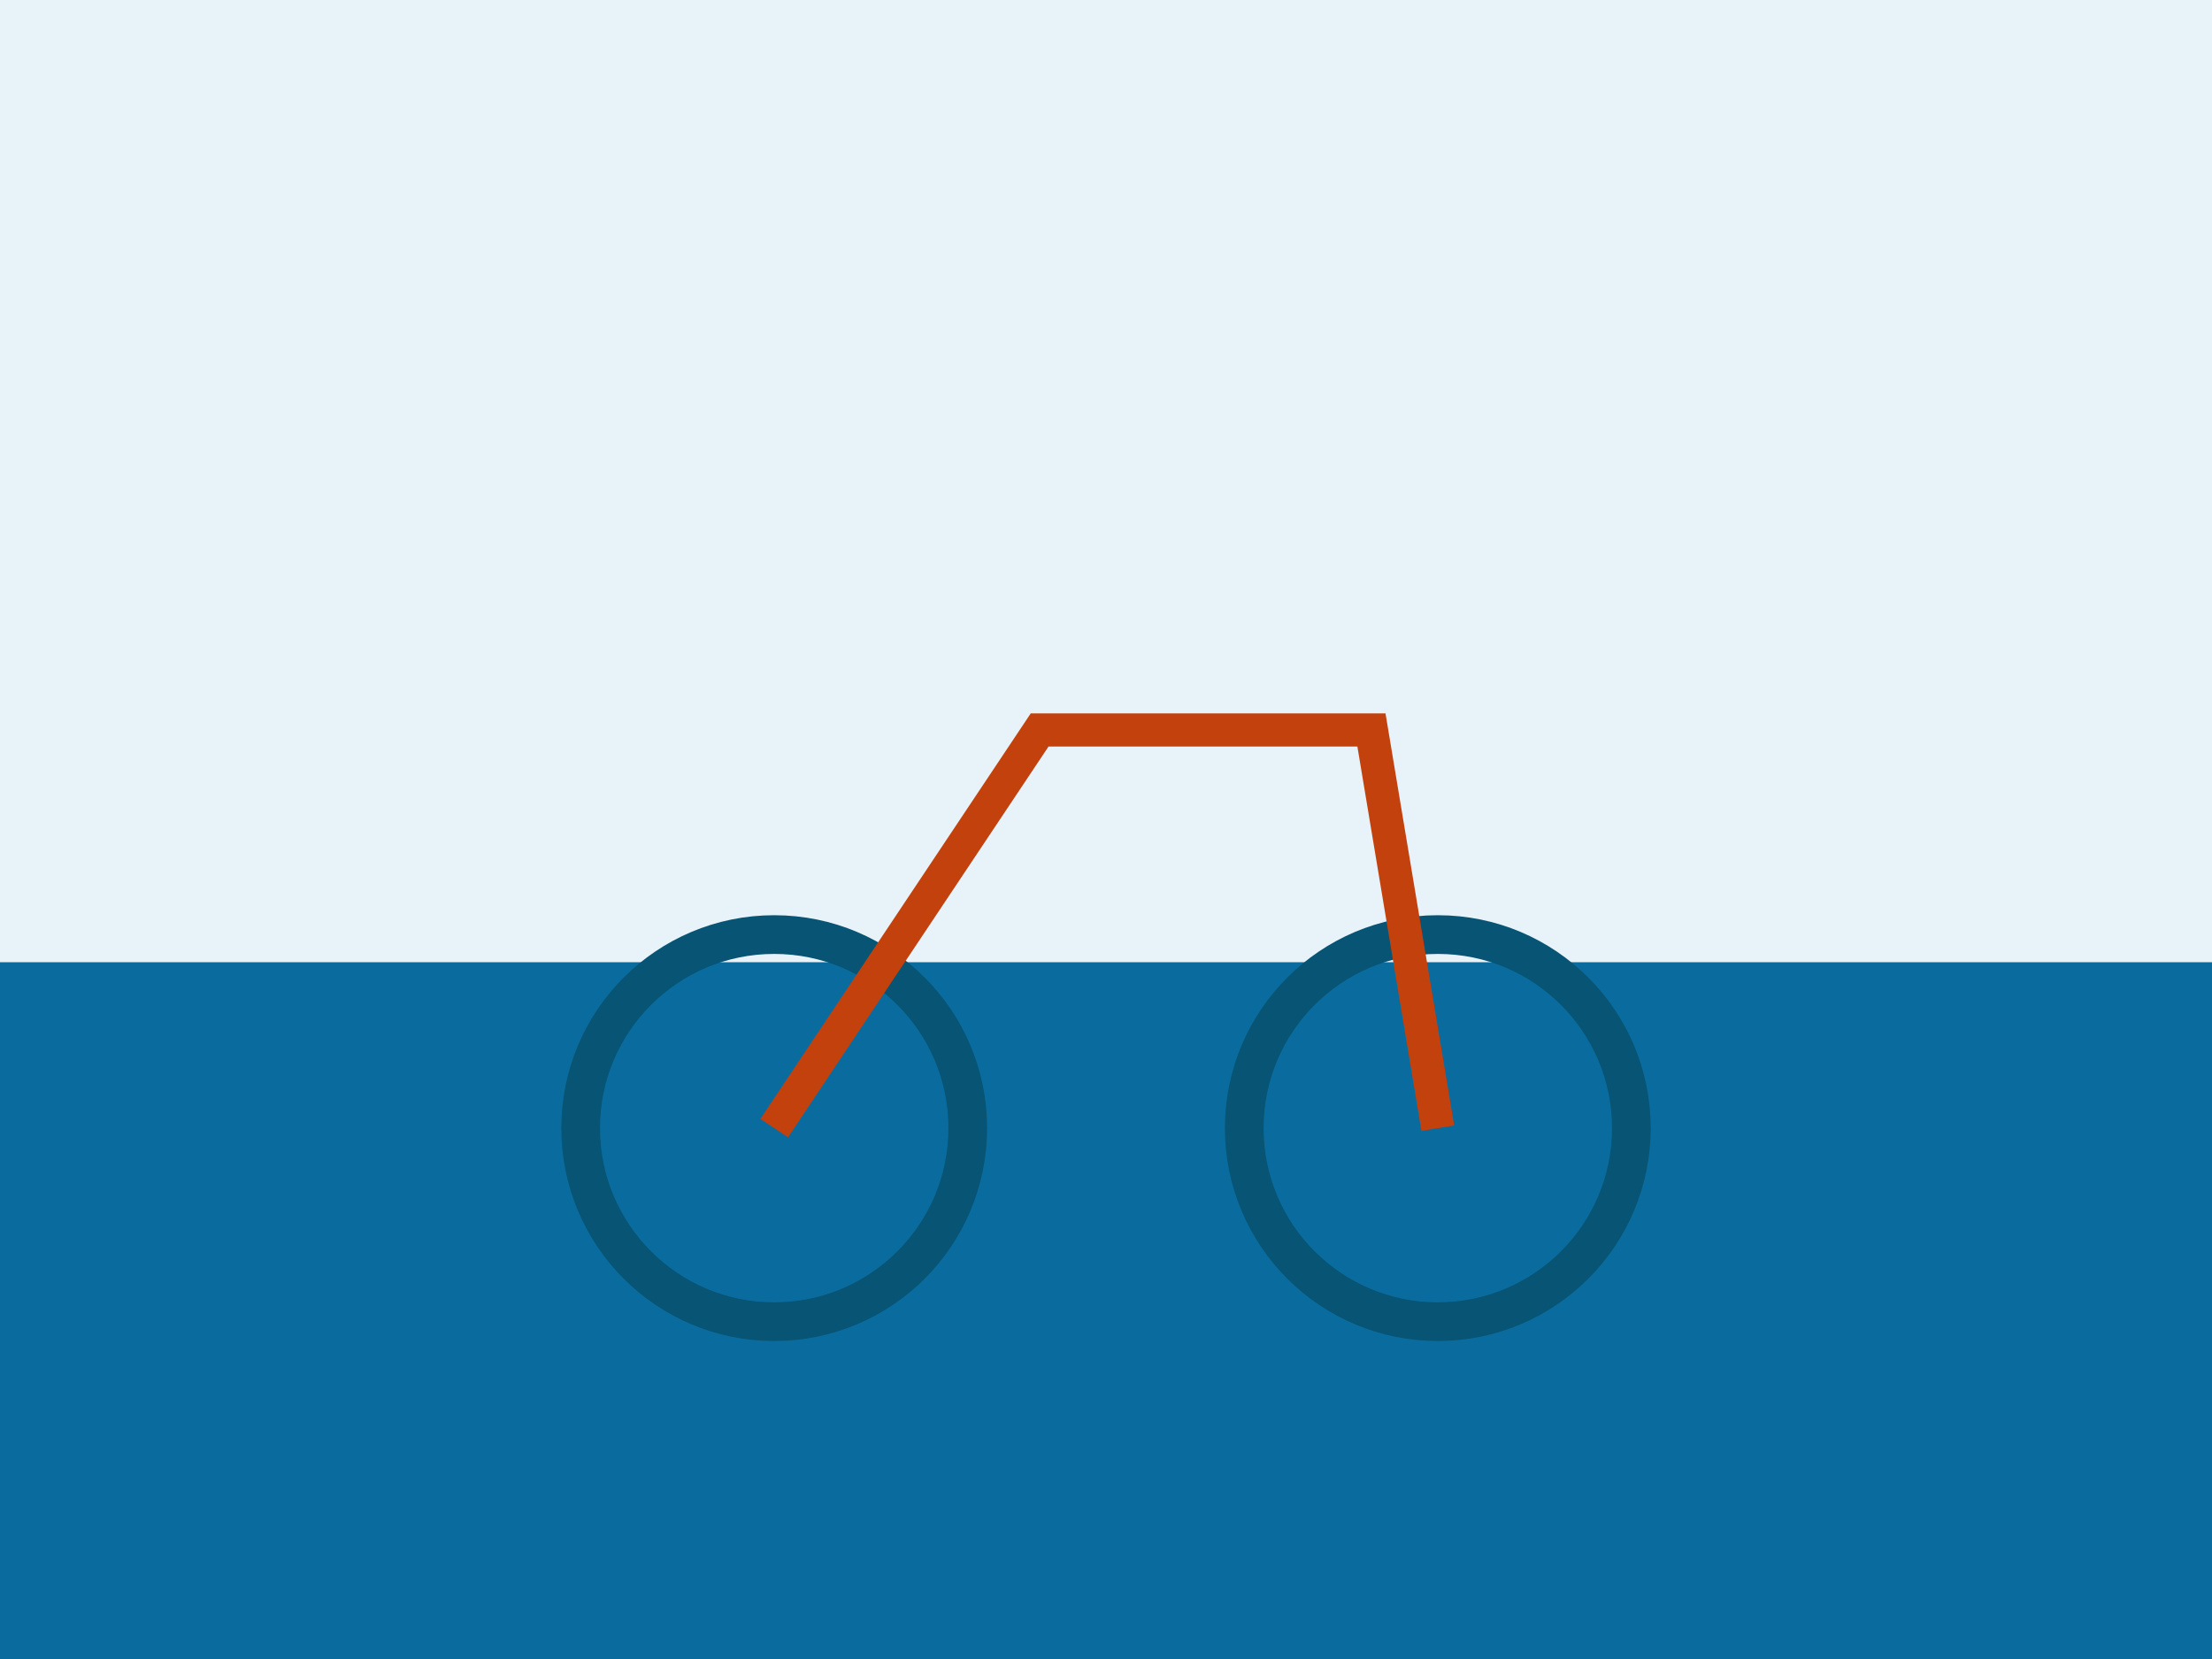
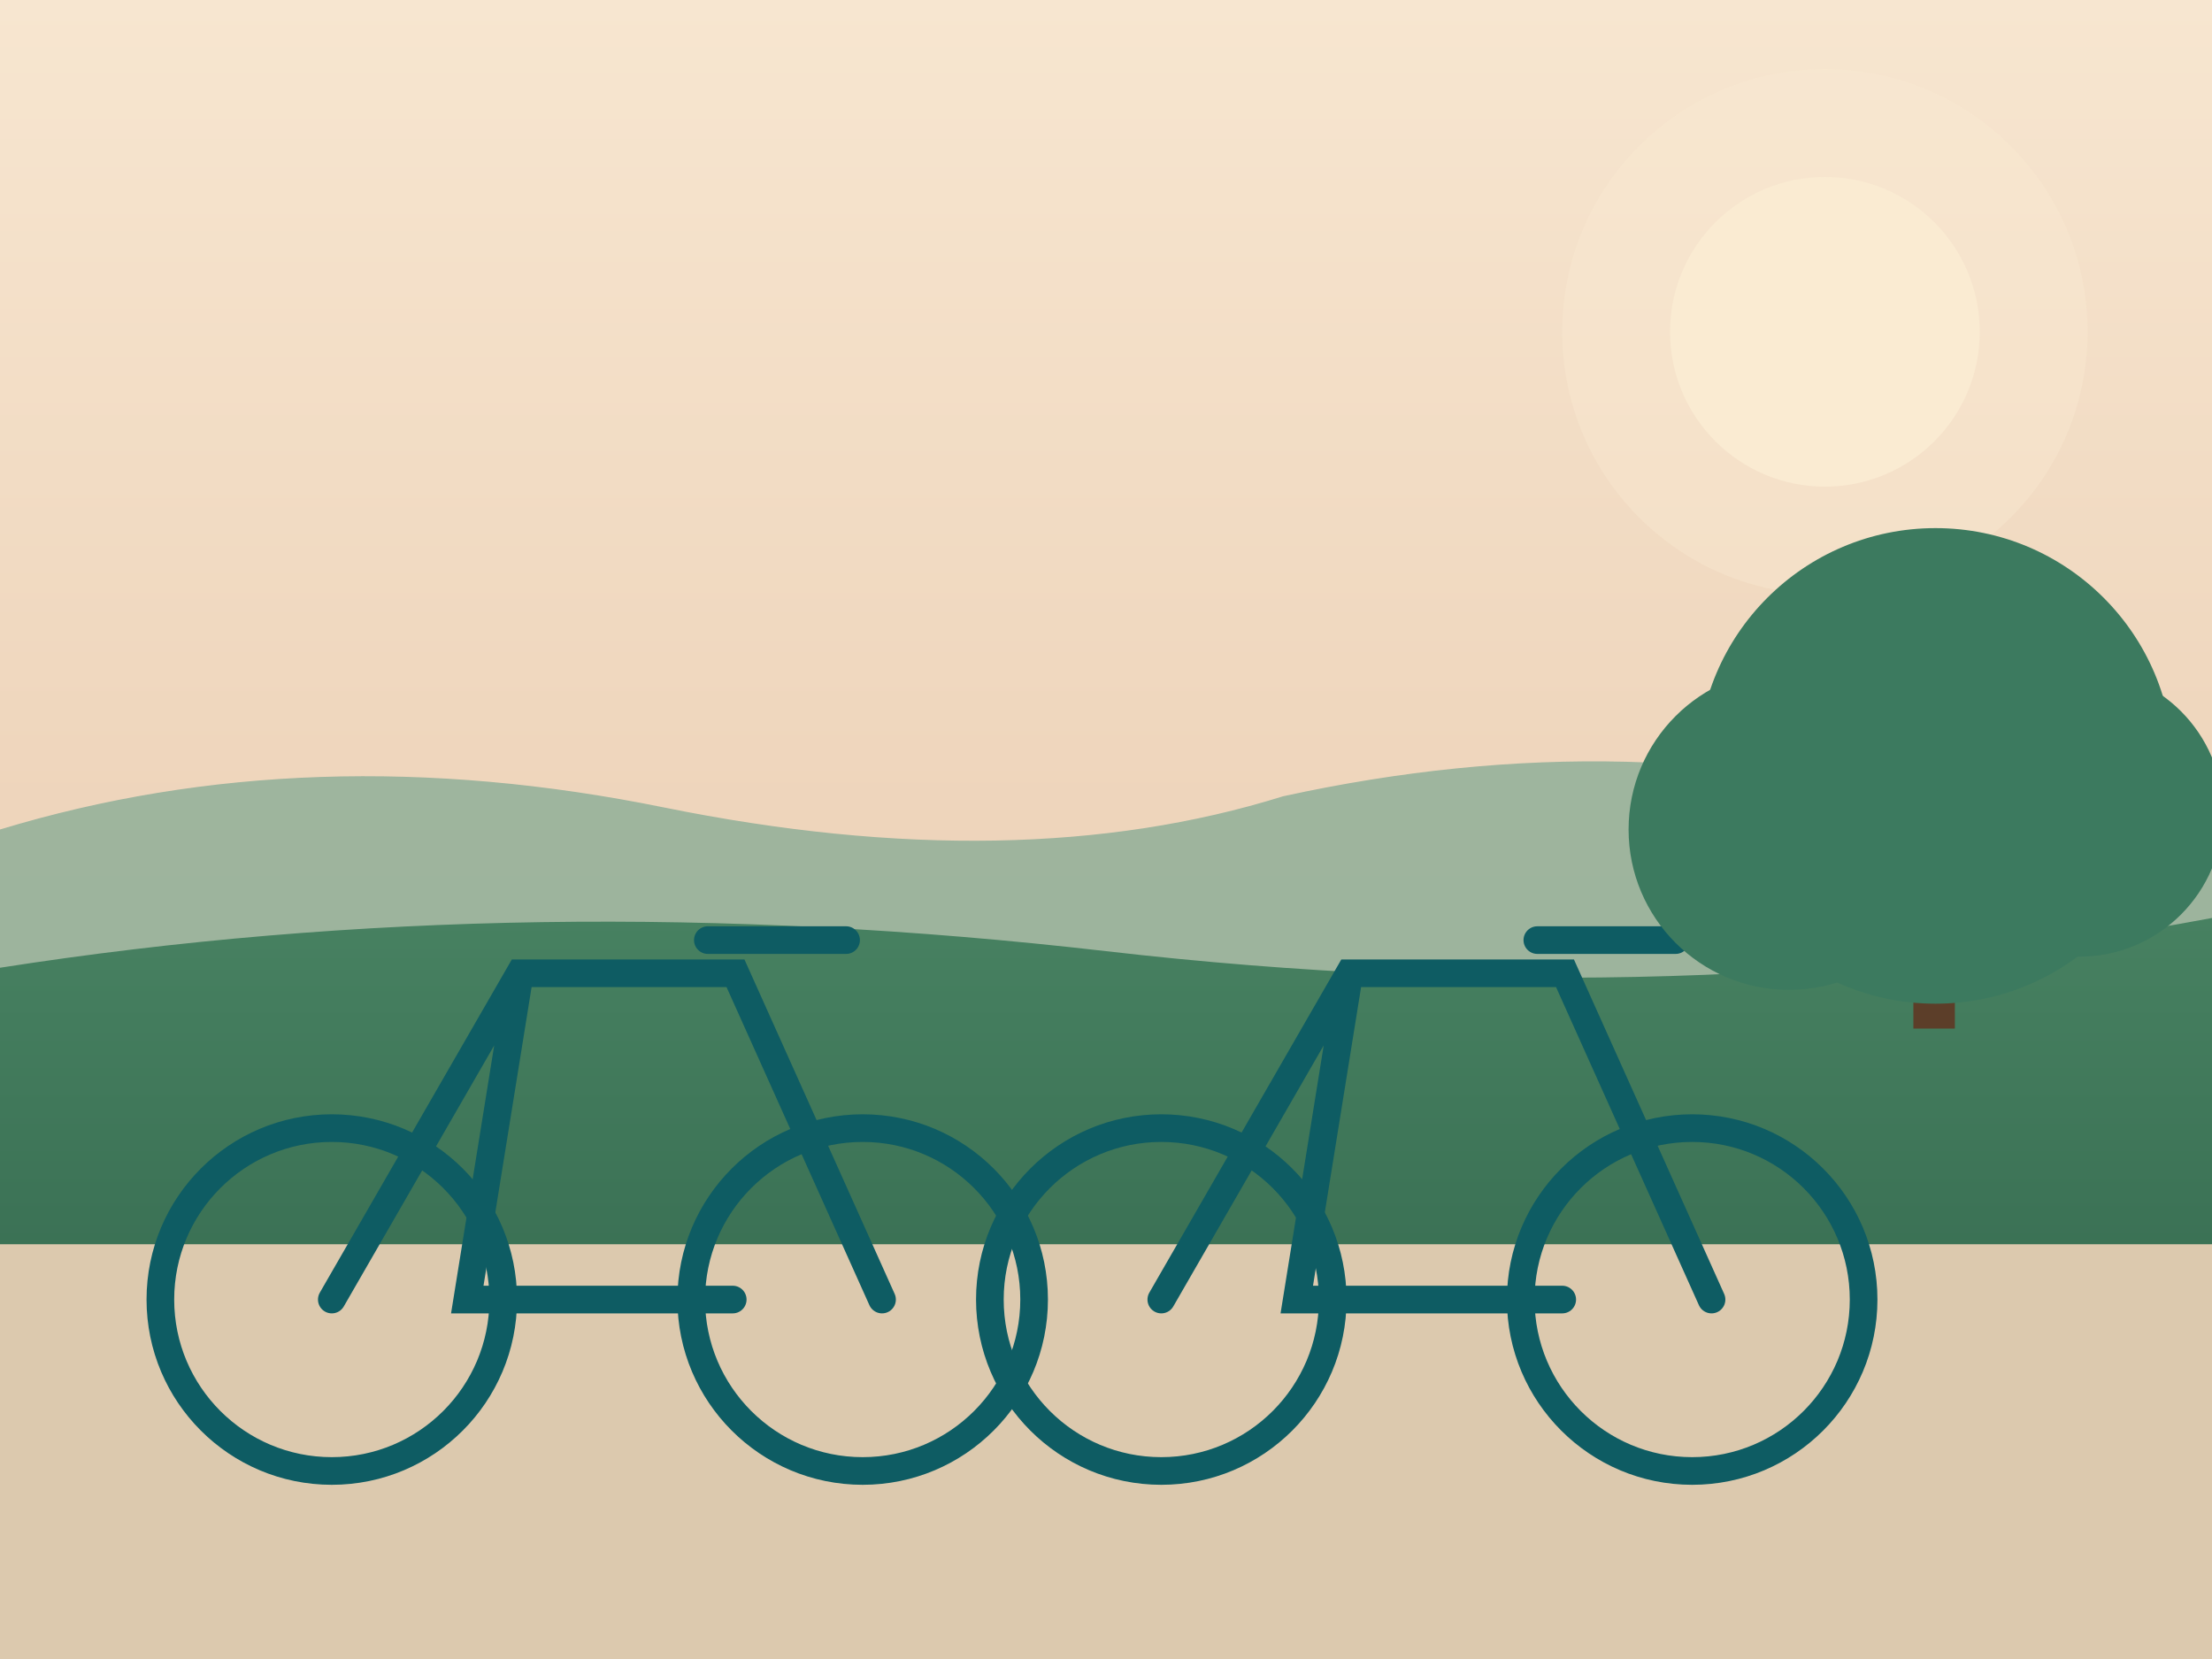
<svg xmlns="http://www.w3.org/2000/svg" viewBox="0 0 800 600" width="800" height="600" role="img" aria-label="Xe đạp cho khách mượn">
-   <rect width="800" height="600" fill="#E8F2F9" />
-   <rect y="348" width="800" height="252" fill="#0A6C9E" />
-   <circle cx="280" cy="408" r="70" fill="none" stroke="#075474" stroke-width="14" />
-   <circle cx="520" cy="408" r="70" fill="none" stroke="#075474" stroke-width="14" />
-   <polyline points="280,408 376,264 496,264 520,408" fill="none" stroke="#C2410C" stroke-width="12" />
+   <defs>
+     <linearGradient id="troi" x1="0" y1="0" x2="0" y2="1">
+       <stop offset="0" stop-color="#F7E6D0" />
+       <stop offset="1" stop-color="#E5C3A6" />
+     </linearGradient>
+     <linearGradient id="nuoc" x1="0" y1="0" x2="0" y2="1">
+       <stop offset="0" stop-color="#2E757A" />
+       <stop offset="1" stop-color="#12484F" />
+     </linearGradient>
+     <linearGradient id="co" x1="0" y1="0" x2="0" y2="1">
+       <stop offset="0" stop-color="#478161" />
+       <stop offset="1" stop-color="#2C5E46" />
+     </linearGradient>
+   </defs>
+   <rect width="800" height="600" fill="url(#troi)" />
+   <circle cx="660" cy="120" r="95" fill="#FAEBD2" opacity=".38" />
+   <circle cx="660" cy="120" r="56" fill="#FAEBD2" />
+   <path d="M0 300 Q112 266 240 292 T464 288 Q592 260 704 294 T800 284 L800 370 L0 370Z" fill="#89AC96" opacity=".8" />
+   <path d="M0 350 Q192 320 400 344 T800 332 L800 600 L0 600Z" fill="url(#co)" />
+   <rect y="450" width="800" height="150" fill="#DCC9AE" />
+   <g fill="none" stroke="#0E5C63" stroke-width="10" stroke-linecap="round">
+     <circle cx="120" cy="470" r="62" />
+     <circle cx="312" cy="470" r="62" />
+     <path d="M120 470 l68 -118 h78 l53 118 M188 352 l-19 118 h96" />
+     <path d="M256 340 h50" />
+   </g>
+   <g fill="none" stroke="#0E5C63" stroke-width="10" stroke-linecap="round">
+     <circle cx="420" cy="470" r="62" />
+     <circle cx="612" cy="470" r="62" />
+     <path d="M420 470 l68 -118 h78 l53 118 M488 352 l-19 118 h96" />
+     <path d="M556 340 h50" />
+   </g>
+   <g fill="#3C7A5F">
+     <rect x="692" y="290" width="15" height="82" fill="#5C3E29" />
+     <circle cx="700" cy="277" r="86" />
+     <circle cx="647" cy="300" r="58" />
+     <circle cx="752" cy="294" r="52" />
+   </g>
</svg>
